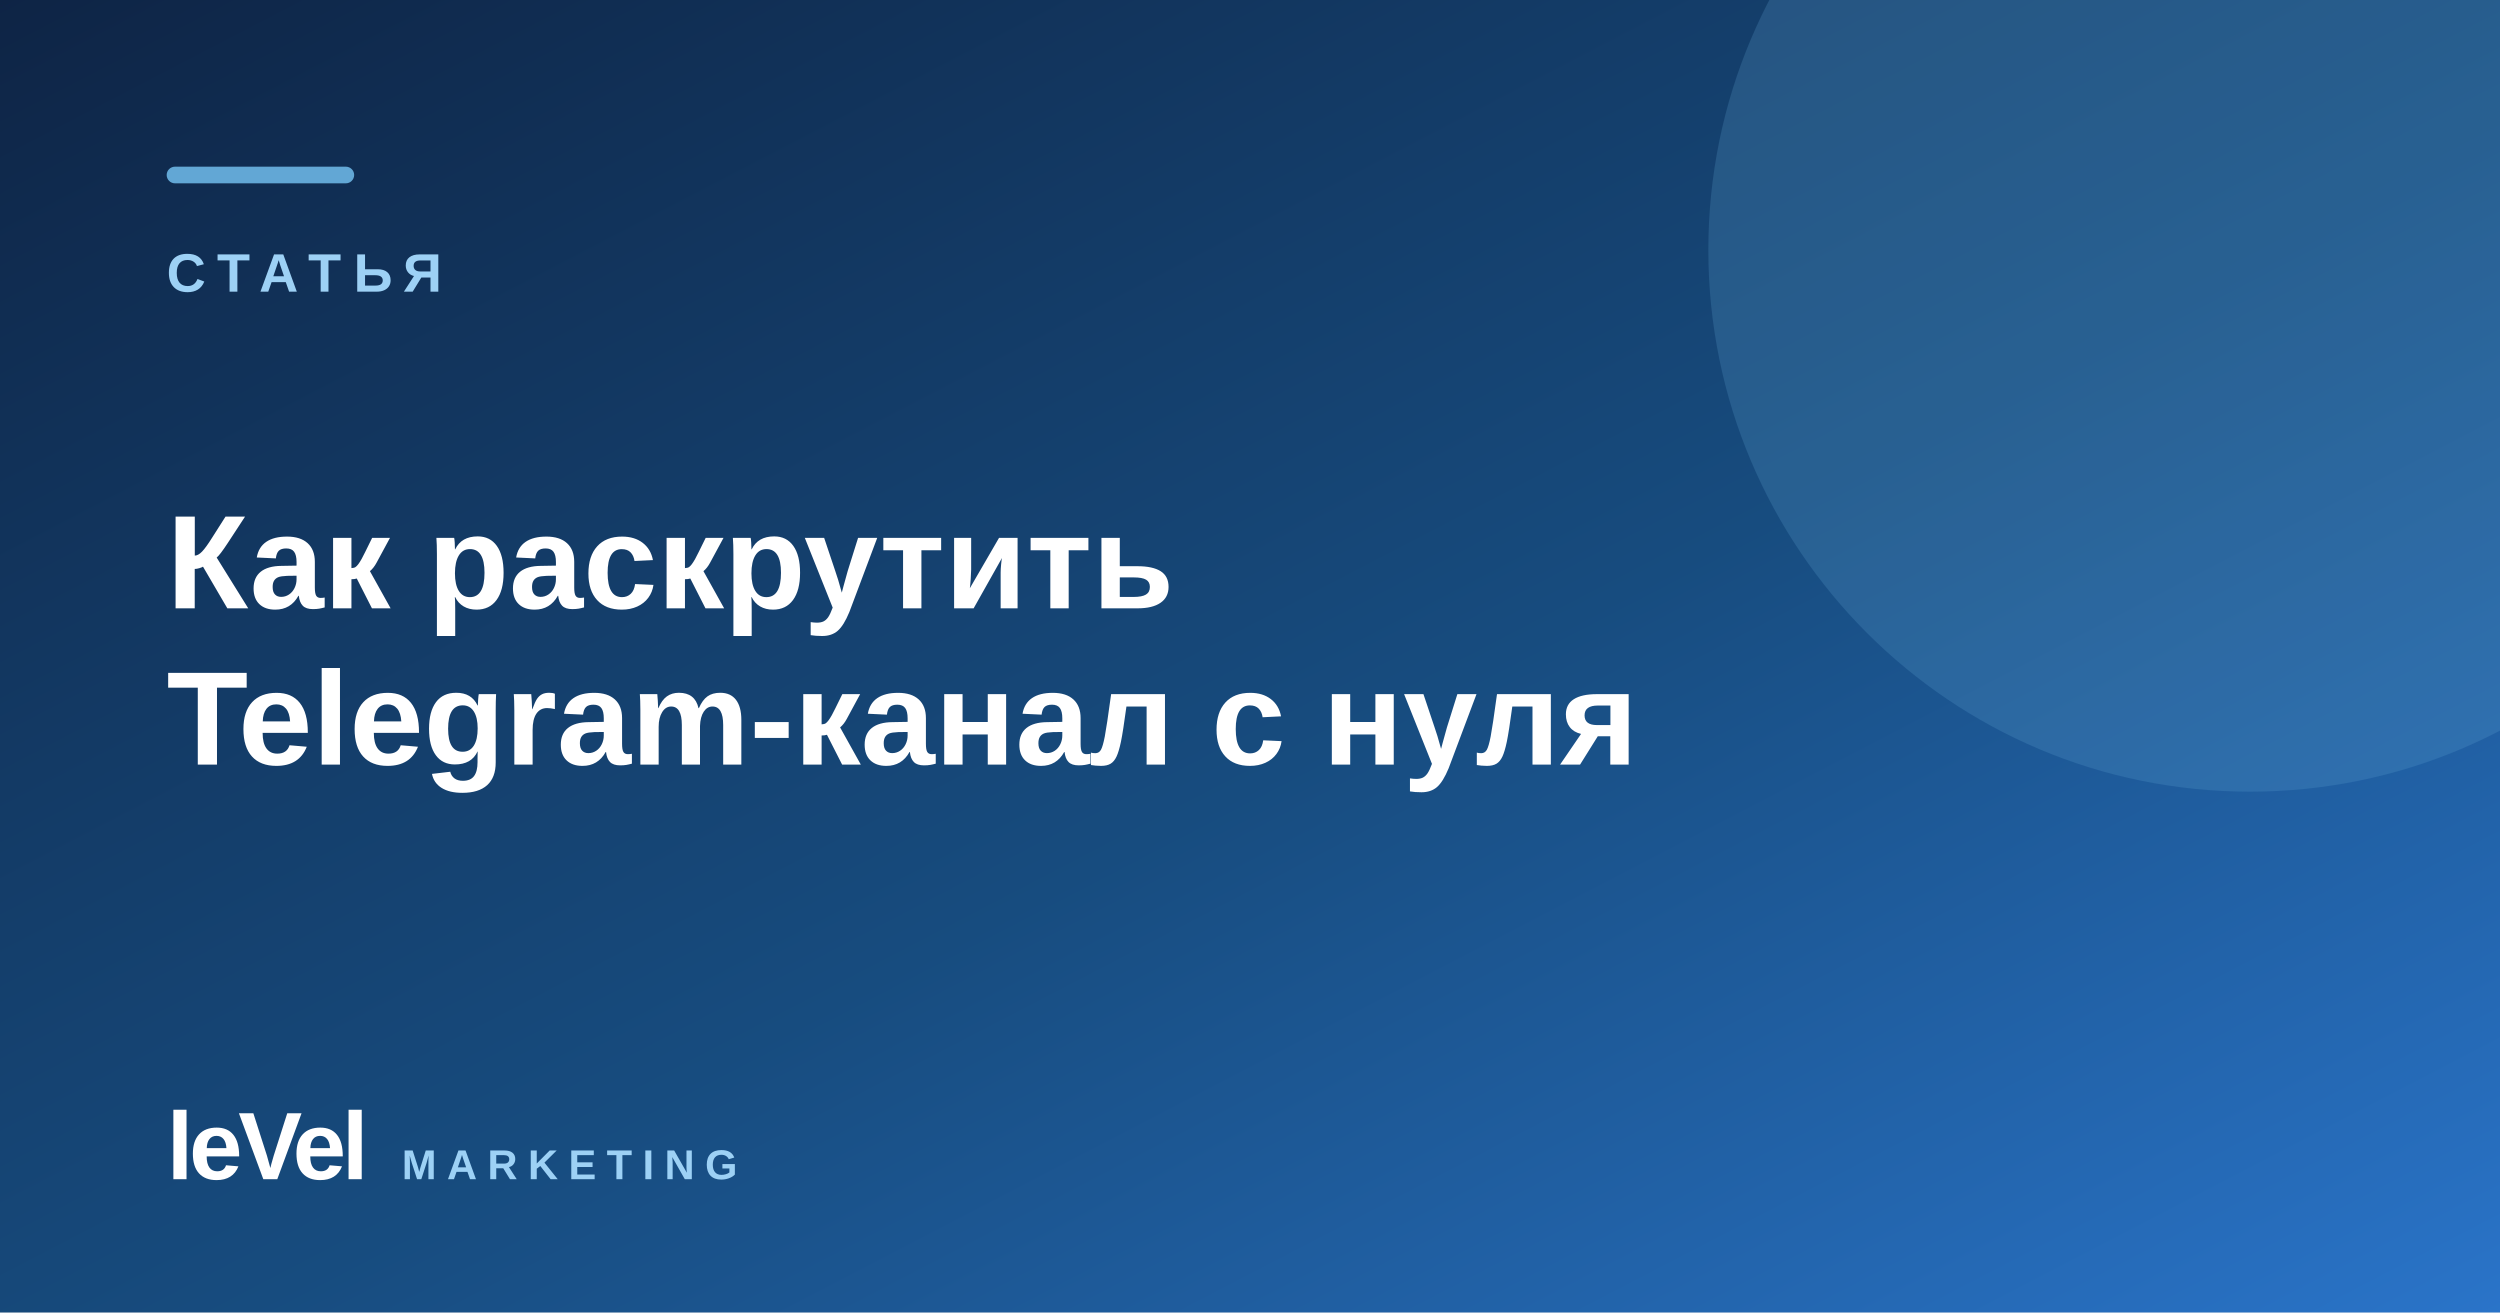
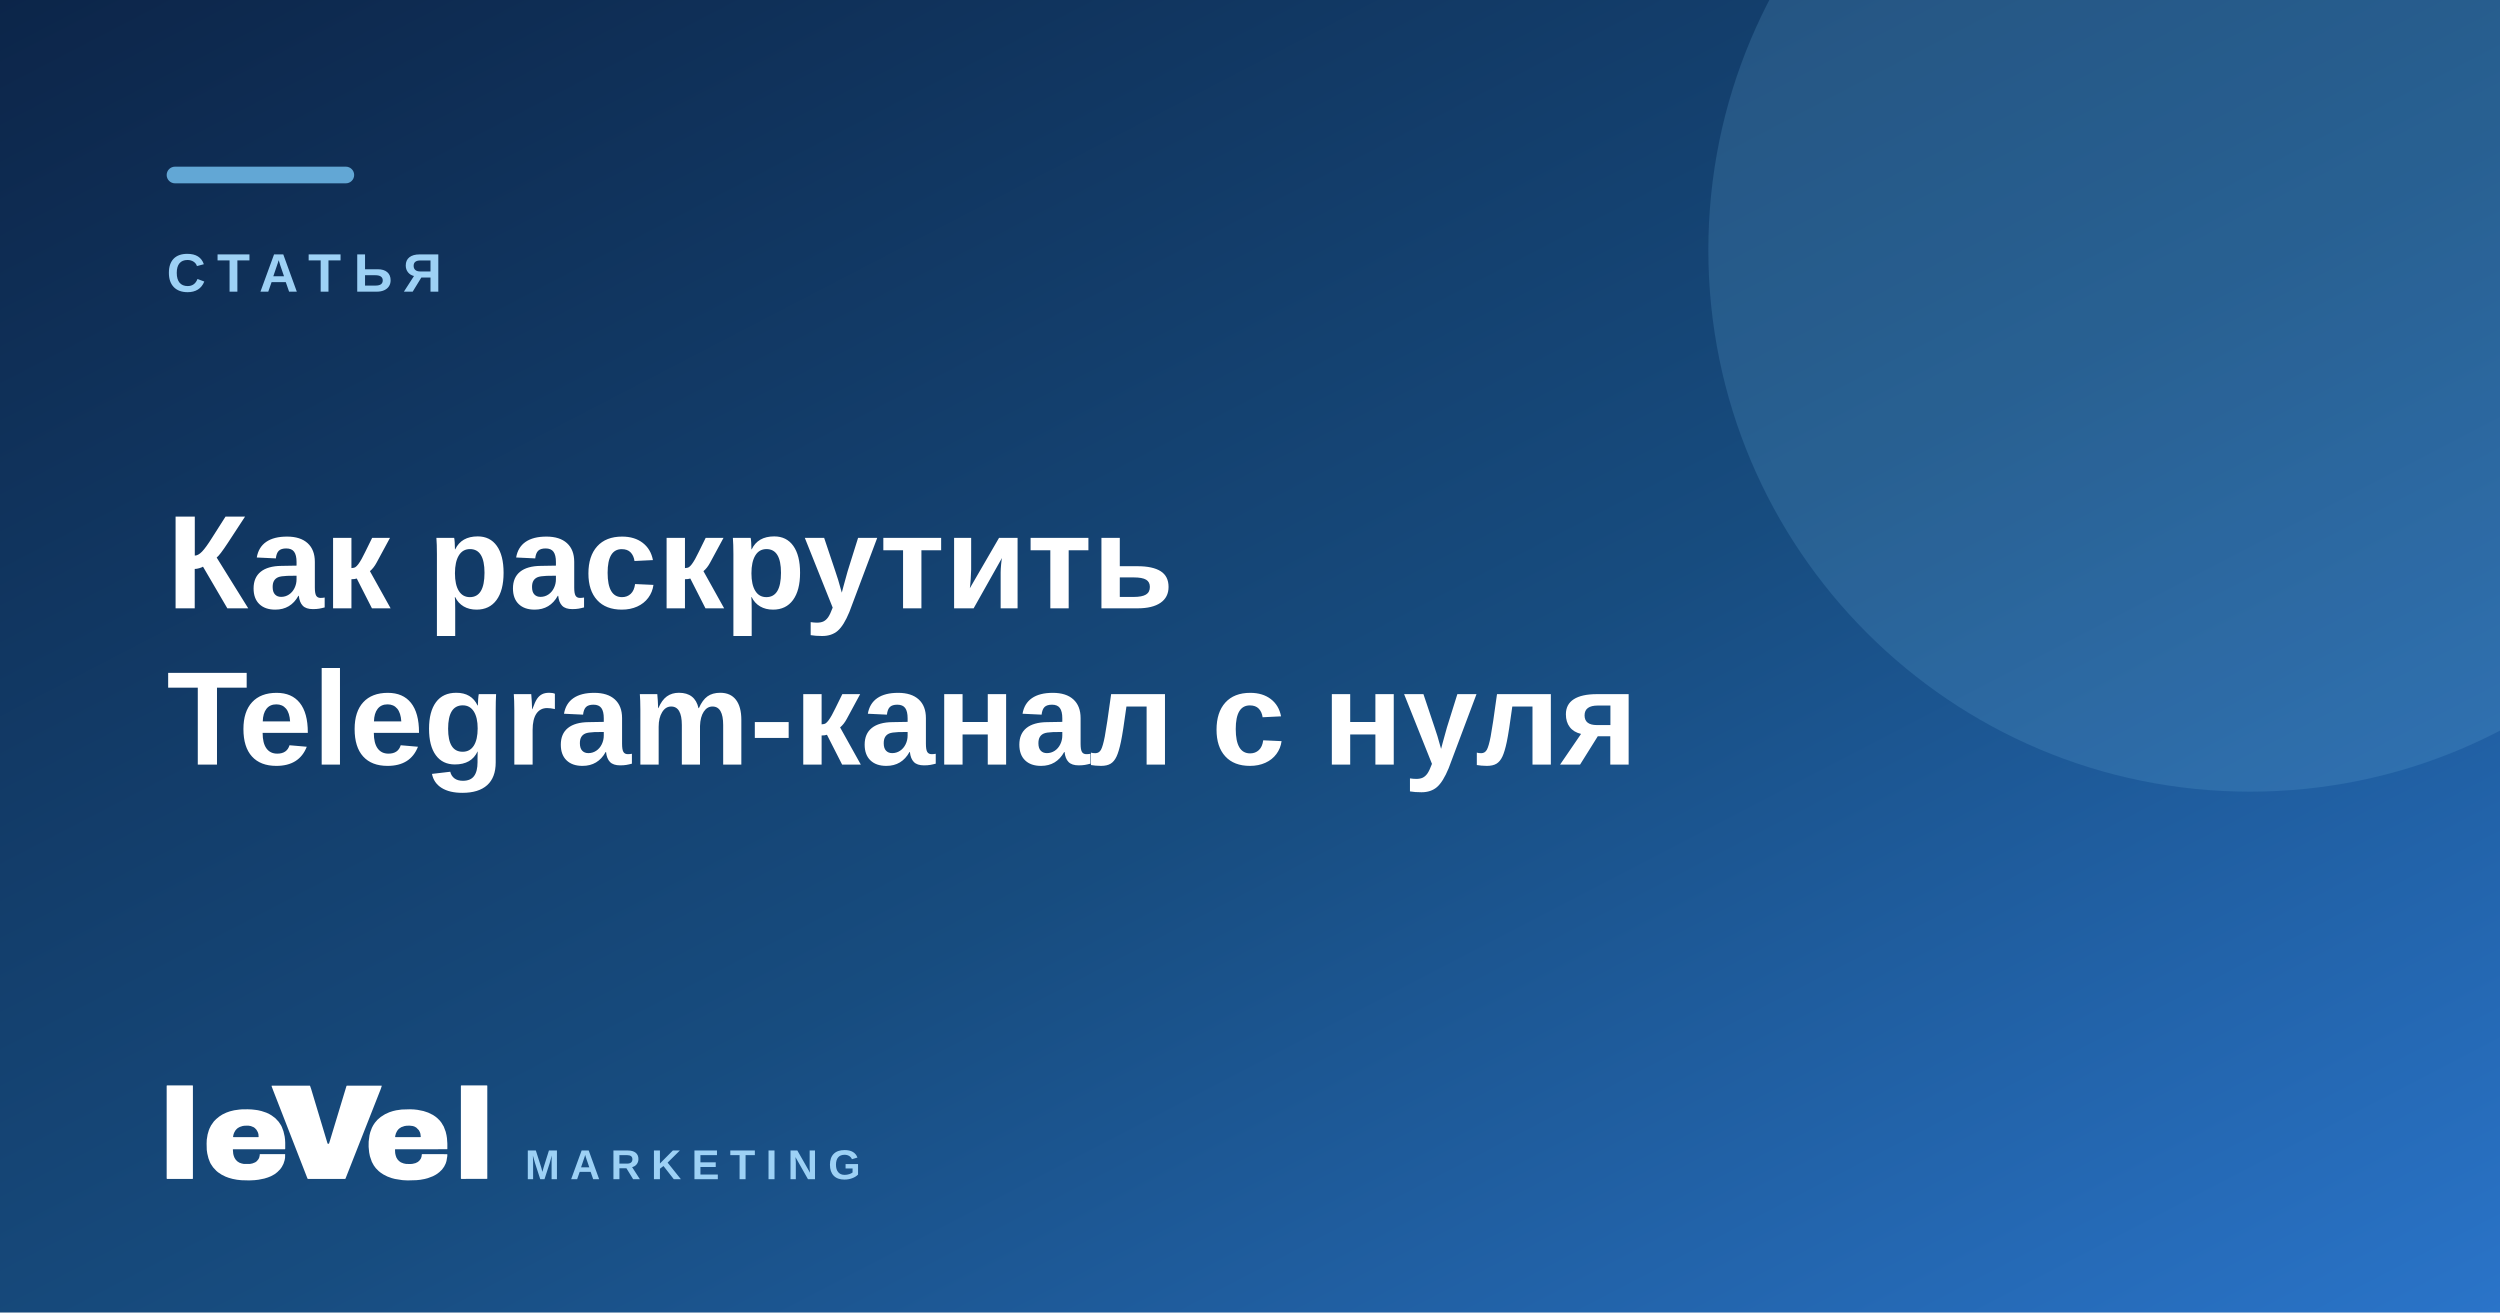
<svg xmlns="http://www.w3.org/2000/svg" viewBox="0 0 1200 630" width="1200" height="630">
  <defs>
    <linearGradient id="g" x1="0" y1="0" x2="1" y2="1">
-       <stop offset="0" stop-color="#0e2445" />
+       <stop offset="0" stop-color="#0c2549" />
      <stop offset=".55" stop-color="#174c7f" />
      <stop offset="1" stop-color="#2a74c9" />
    </linearGradient>
  </defs>
  <rect width="1200" height="630" fill="url(#g)" />
  <circle cx="1080" cy="120" r="260" fill="#62a7d5" opacity=".22" />
  <rect x="80" y="80" width="90" height="8" rx="4" fill="#62a7d5" />
  <text x="80" y="140" font-size="26" font-weight="700" letter-spacing="6" fill="#9dd1f5" font-family="Manrope, Arial, Helvetica, sans-serif">СТАТЬЯ</text>
  <g font-family="Manrope, Arial, Helvetica, sans-serif">
    <text x="80" y="292" font-size="64" font-weight="800" fill="#fff">Как раскрутить</text>
    <text x="80" y="367" font-size="64" font-weight="800" fill="#fff">Telegram-канал с нуля</text>
  </g>
-   <text x="80" y="566" font-size="46" letter-spacing="-2" fill="#fff" font-family="'Archivo Black', 'Arial Black', Arial, sans-serif" font-weight="900">leVel<tspan dx="16" font-size="20" letter-spacing="5" fill="#9dd1f5" font-family="Manrope, Arial, Helvetica, sans-serif" font-weight="700">MARKETING</tspan>
-   </text>
+   <path transform="translate(80 521) scale(.19)" fill="#fff" fill-rule="evenodd" d="M0.7 0.0 L0.0 1.0 L0.0 235.0 L0.7 236.2 L65.7 236.2 L66.3 235.0 L66.3 1.0 L65.7 0.0Z M744.7 0.0 L743.7 0.3 L743.3 1.0 L743.3 235.0 L743.7 235.8 L744.7 236.2 L809.7 236.0 L810.0 235.0 L810.0 1.0 L809.7 0.3 L808.7 0.0Z M265.7 0.7 L265.1 1.0 L265.1 2.0 L268.4 11.0 L355.7 235.2 L356.7 236.2 L450.7 236.2 L451.7 235.7 L540.9 9.0 L543.5 1.0 L542.7 0.7 L455.7 0.7 L454.4 1.0 L411.1 144.0 L410.1 147.0 L409.7 147.4 L407.7 147.4 L406.7 147.0 L406.2 146.0 L365.0 9.0 L362.2 1.0 L361.7 0.7Z M183.7 61.0 L170.7 62.8 L159.7 65.5 L150.7 68.7 L140.7 73.5 L132.7 78.7 L125.1 85.0 L119.2 91.0 L112.2 101.0 L108.2 109.0 L106.3 114.0 L103.4 124.0 L101.3 137.0 L100.9 147.0 L101.3 163.0 L102.6 172.0 L105.5 184.0 L109.3 194.0 L111.3 198.0 L117.3 207.0 L125.7 216.0 L129.7 219.4 L138.7 225.4 L148.7 230.4 L156.7 233.4 L166.7 236.2 L177.7 238.3 L188.7 239.5 L208.7 240.0 L221.7 239.4 L231.7 238.3 L246.7 235.3 L255.7 232.5 L263.7 229.3 L272.7 224.3 L279.6 219.0 L286.7 211.9 L290.9 206.0 L295.1 198.0 L298.0 189.0 L299.1 183.0 L299.3 174.0 L298.7 173.6 L235.7 173.6 L235.2 174.0 L235.0 177.0 L233.9 182.0 L232.1 186.0 L227.7 191.4 L223.7 194.3 L216.7 197.1 L210.7 198.3 L194.7 198.3 L189.7 197.3 L183.7 195.2 L178.7 192.0 L174.7 188.0 L171.5 183.0 L169.5 178.0 L168.2 173.0 L167.2 162.0 L167.7 161.5 L168.7 161.3 L298.7 161.3 L299.5 160.0 L299.5 145.0 L299.1 137.0 L298.1 129.0 L295.1 116.0 L291.0 105.0 L289.0 101.0 L283.1 92.0 L274.7 83.0 L265.4 76.0 L259.7 72.6 L251.7 68.8 L239.7 64.8 L230.7 62.7 L223.7 61.7 L214.7 60.7 L204.7 60.3 L189.7 60.5Z M593.7 60.9 L579.7 62.9 L571.7 64.8 L562.7 67.7 L551.7 72.7 L540.7 79.7 L532.7 86.6 L526.3 94.0 L522.2 100.0 L518.5 107.0 L514.4 118.0 L512.4 126.0 L510.3 142.0 L510.2 155.0 L511.5 169.0 L513.5 179.0 L518.3 193.0 L523.2 202.0 L528.3 209.0 L535.7 216.5 L540.7 220.5 L547.7 225.1 L557.7 230.2 L568.7 234.2 L576.7 236.3 L595.7 239.3 L608.7 240.0 L630.7 239.4 L640.7 238.4 L651.7 236.4 L659.7 234.3 L672.7 229.4 L680.7 225.1 L688.7 219.3 L695.7 212.5 L701.1 205.0 L705.0 197.0 L706.9 191.0 L708.9 179.0 L709.1 175.0 L708.7 173.7 L645.7 173.6 L644.6 174.0 L643.9 180.0 L642.1 185.0 L638.7 189.7 L634.7 193.3 L628.7 196.3 L620.7 198.2 L614.7 198.6 L604.7 198.3 L598.7 197.1 L591.7 194.4 L587.0 191.0 L583.3 187.0 L580.3 182.0 L578.3 176.0 L577.3 171.0 L576.8 162.0 L577.7 161.3 L708.7 161.2 L709.1 160.0 L709.1 147.0 L708.1 133.0 L707.0 126.0 L704.9 117.0 L700.0 104.0 L694.0 94.0 L690.1 89.0 L684.1 83.0 L678.7 78.6 L672.7 74.6 L660.7 68.7 L648.7 64.7 L633.7 61.7 L624.7 60.7 L614.7 60.3Z M196.7 101.8 L191.7 102.6 L184.7 104.9 L179.7 107.7 L176.7 110.3 L173.5 114.0 L170.2 120.0 L168.6 125.0 L167.7 130.0 L168.7 130.6 L231.7 130.6 L232.3 130.0 L231.8 123.0 L230.2 118.0 L226.8 112.0 L222.7 107.7 L219.7 105.6 L212.7 102.7 L206.7 101.7Z M605.7 101.9 L600.7 102.7 L592.7 105.5 L587.7 108.8 L585.3 111.0 L582.2 115.0 L579.2 121.0 L577.3 128.0 L577.2 130.0 L577.7 130.6 L640.7 130.6 L642.0 130.0 L641.0 122.0 L639.7 118.0 L637.0 113.0 L630.7 106.6 L625.7 103.8 L621.7 102.6 L613.7 101.6Z" />
+   <text x="252" y="566" font-size="20" font-weight="700" letter-spacing="5" fill="#9dd1f5" font-family="Manrope, Arial, Helvetica, sans-serif">MARKETING</text>
</svg>
